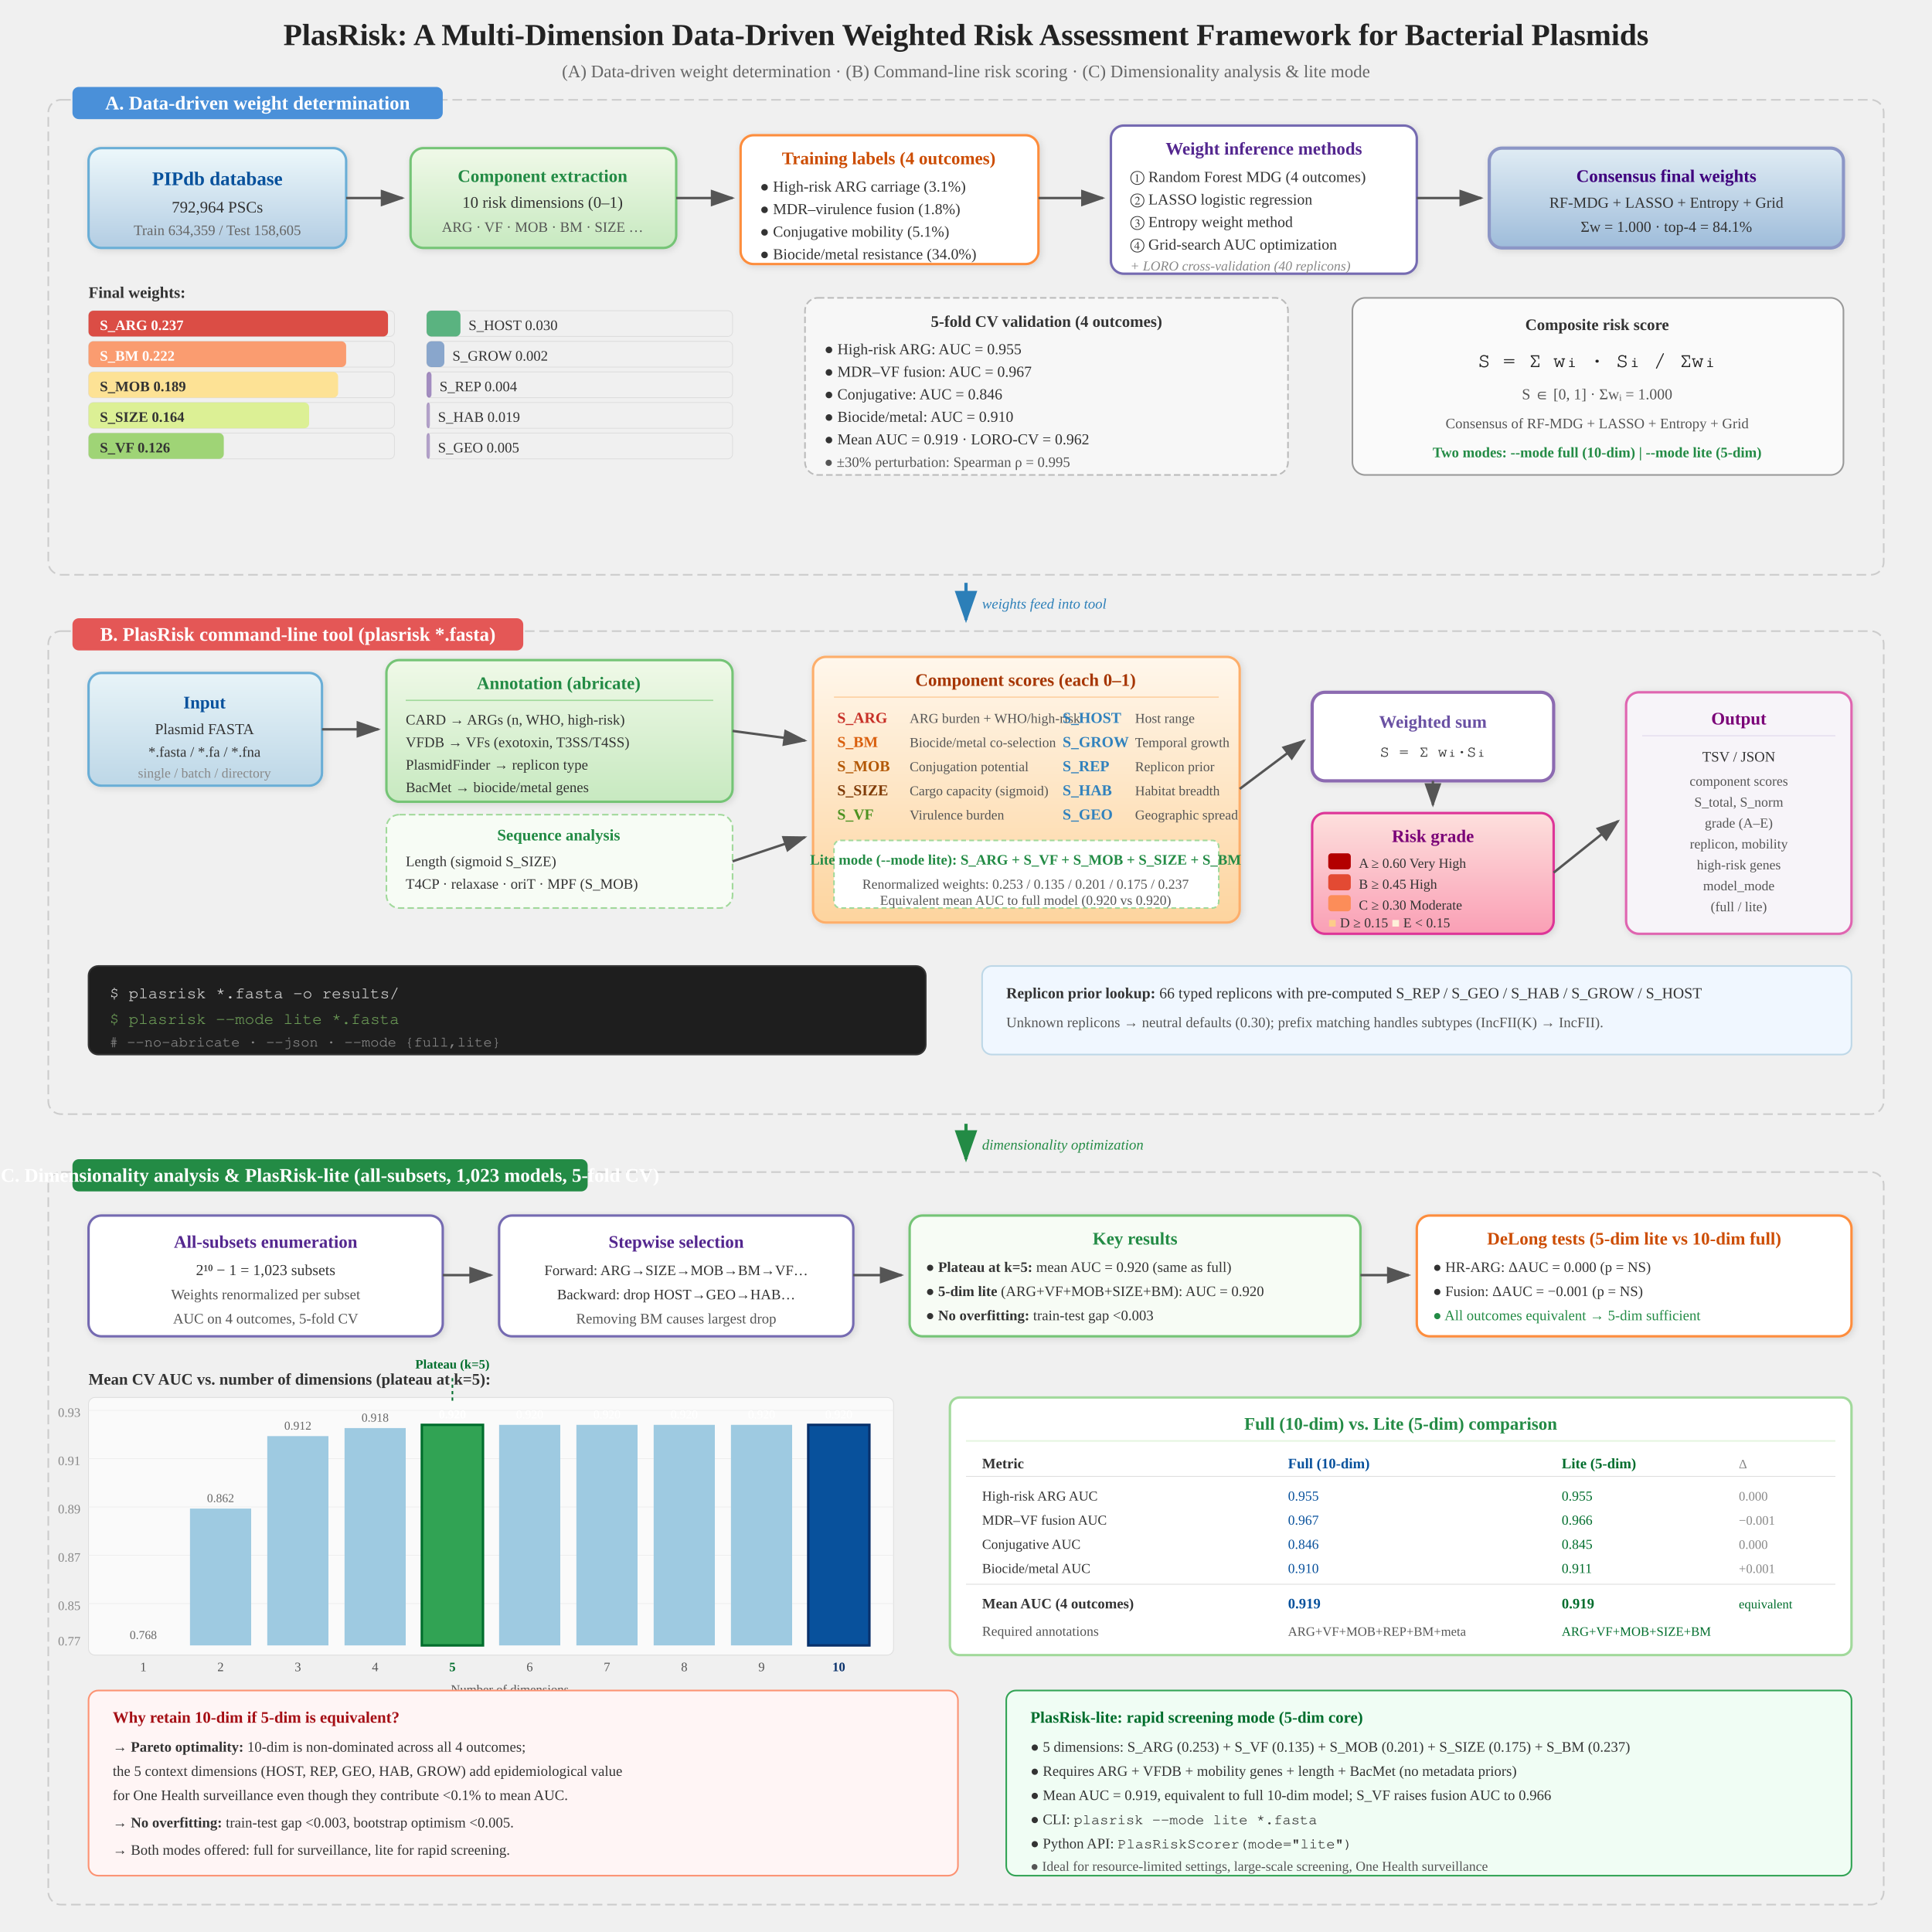
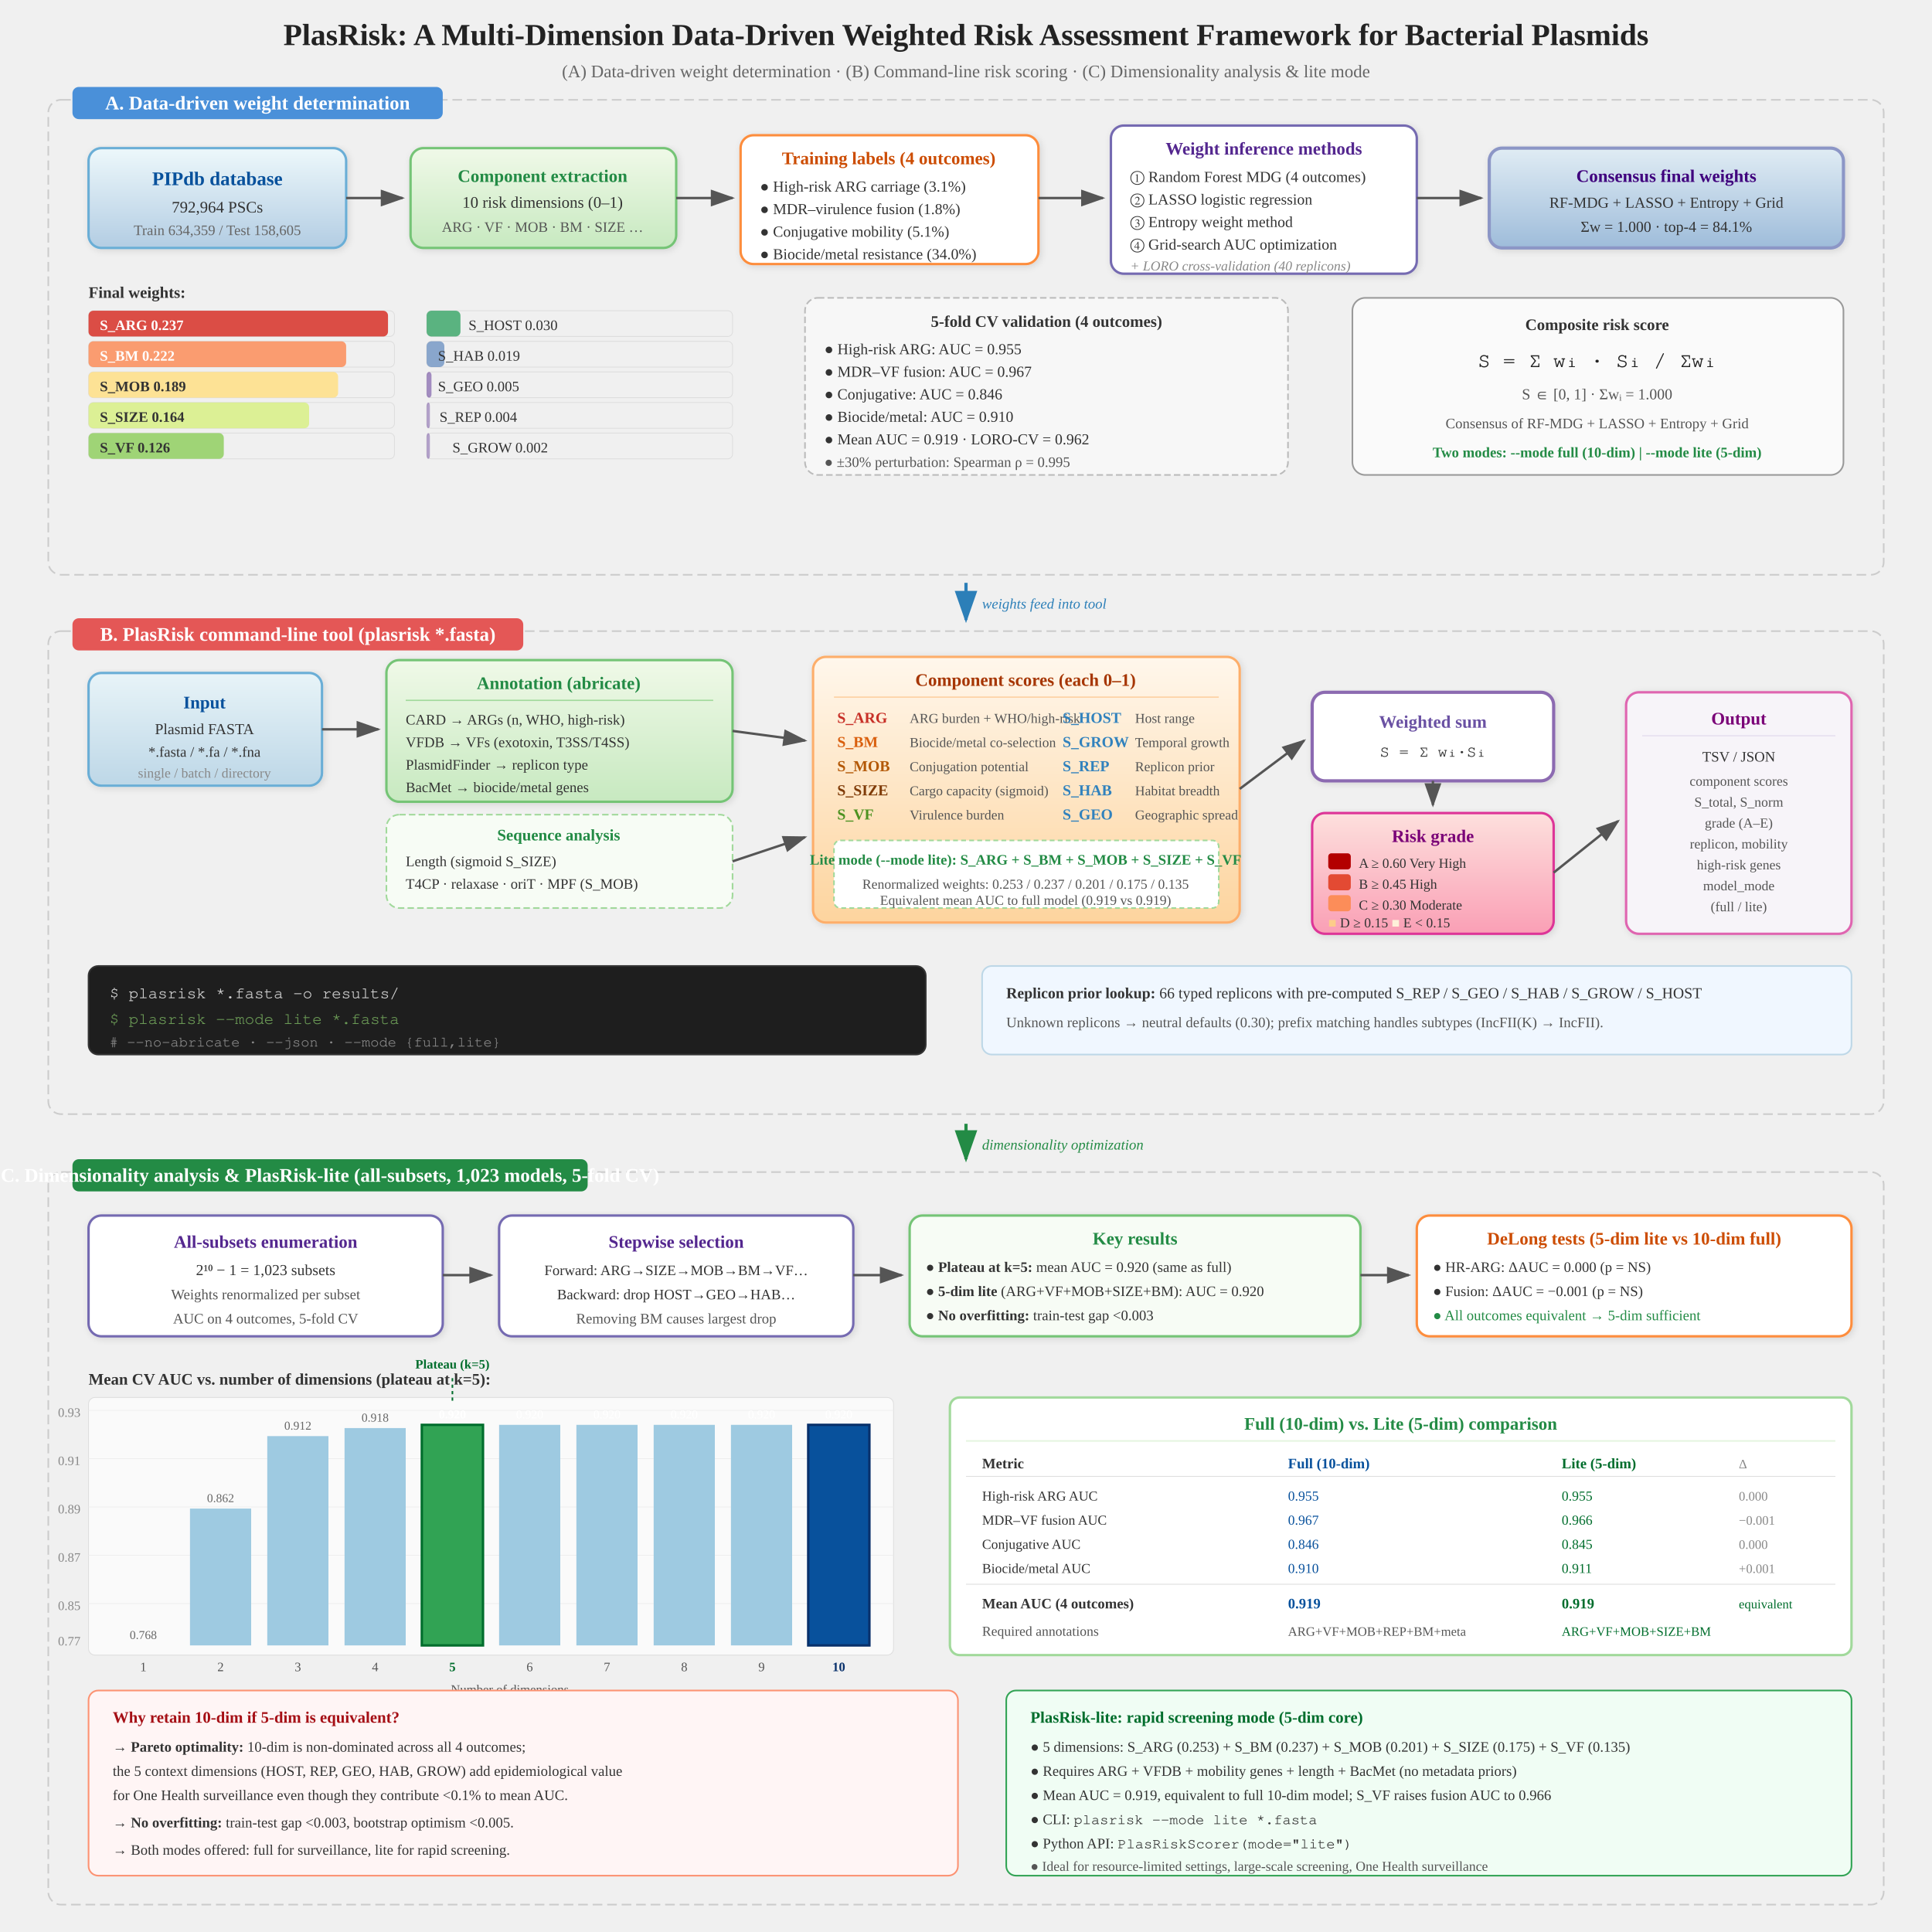
<svg xmlns="http://www.w3.org/2000/svg" viewBox="0 0 1200 1200" width="1200" height="1200">
  <defs>
    <marker id="arrow" markerWidth="10" markerHeight="7" refX="9" refY="3.5" orient="auto">
      <polygon points="0 0, 10 3.5, 0 7" fill="#555" />
    </marker>
    <marker id="arrow-blue" markerWidth="10" markerHeight="7" refX="9" refY="3.5" orient="auto">
      <polygon points="0 0, 10 3.5, 0 7" fill="#2c7fb8" />
    </marker>
    <marker id="arrow-green" markerWidth="10" markerHeight="7" refX="9" refY="3.5" orient="auto">
      <polygon points="0 0, 10 3.5, 0 7" fill="#238b45" />
    </marker>
    <filter id="shadow" x="-5%" y="-5%" width="115%" height="115%">
      <feDropShadow dx="1" dy="1" stdDeviation="2" flood-opacity="0.12" />
    </filter>
    <linearGradient id="g-input" x1="0" y1="0" x2="0" y2="1">
      <stop offset="0%" stop-color="#e8f4f8" />
      <stop offset="100%" stop-color="#bdd7e7" />
    </linearGradient>
    <linearGradient id="g-annot" x1="0" y1="0" x2="0" y2="1">
      <stop offset="0%" stop-color="#f0f9e8" />
      <stop offset="100%" stop-color="#c7e9c0" />
    </linearGradient>
    <linearGradient id="g-score" x1="0" y1="0" x2="0" y2="1">
      <stop offset="0%" stop-color="#fff7ec" />
      <stop offset="100%" stop-color="#fdd49e" />
    </linearGradient>
    <linearGradient id="g-output" x1="0" y1="0" x2="0" y2="1">
      <stop offset="0%" stop-color="#fde0dd" />
      <stop offset="100%" stop-color="#fa9fb5" />
    </linearGradient>
    <linearGradient id="g-weight" x1="0" y1="0" x2="0" y2="1">
      <stop offset="0%" stop-color="#e0ecf4" />
      <stop offset="100%" stop-color="#9ebcda" />
    </linearGradient>
    <linearGradient id="g-data" x1="0" y1="0" x2="0" y2="1">
      <stop offset="0%" stop-color="#edf8fb" />
      <stop offset="100%" stop-color="#b3cde3" />
    </linearGradient>
    <linearGradient id="g-lite" x1="0" y1="0" x2="0" y2="1">
      <stop offset="0%" stop-color="#e5f5e0" />
      <stop offset="100%" stop-color="#a1d99b" />
    </linearGradient>
  </defs>
  <text x="600" y="28" text-anchor="middle" font-size="19" font-weight="bold" fill="#222">
    PlasRisk: A Multi-Dimension Data-Driven Weighted Risk Assessment Framework for Bacterial Plasmids
  </text>
  <text x="600" y="48" text-anchor="middle" font-size="11" fill="#666">
    (A) Data-driven weight determination  ·  (B) Command-line risk scoring  ·  (C) Dimensionality analysis &amp; lite mode
  </text>
  <rect x="30" y="62" width="1140" height="295" rx="8" fill="none" stroke="#ccc" stroke-width="1" stroke-dasharray="6,3" />
  <rect x="45" y="54" width="230" height="20" rx="4" fill="#4a90d9" />
  <text x="160" y="68" text-anchor="middle" font-size="12" font-weight="bold" fill="#fff">A. Data-driven weight determination</text>
  <rect x="55" y="92" width="160" height="62" rx="8" fill="url(#g-data)" stroke="#6baed6" stroke-width="1.5" filter="url(#shadow)" />
  <text x="135" y="115" text-anchor="middle" font-size="12" font-weight="bold" fill="#08519c">PIPdb database</text>
  <text x="135" y="132" text-anchor="middle" font-size="10" fill="#333">792,964 PSCs</text>
  <text x="135" y="146" text-anchor="middle" font-size="9" fill="#666">Train 634,359 / Test 158,605</text>
  <rect x="255" y="92" width="165" height="62" rx="8" fill="url(#g-annot)" stroke="#74c476" stroke-width="1.5" filter="url(#shadow)" />
  <text x="337" y="113" text-anchor="middle" font-size="11" font-weight="bold" fill="#238b45">Component extraction</text>
  <text x="337" y="129" text-anchor="middle" font-size="10" fill="#333">10 risk dimensions (0–1)</text>
  <text x="337" y="144" text-anchor="middle" font-size="9" fill="#555">ARG · VF · MOB · BM · SIZE …</text>
  <rect x="460" y="84" width="185" height="80" rx="8" fill="#fff" stroke="#fd8d3c" stroke-width="1.5" filter="url(#shadow)" />
  <text x="552" y="102" text-anchor="middle" font-size="11" font-weight="bold" fill="#cc4c02">Training labels (4 outcomes)</text>
  <text x="472" y="119" font-size="9.5" fill="#333">● High-risk ARG carriage (3.1%)</text>
  <text x="472" y="133" font-size="9.5" fill="#333">● MDR–virulence fusion (1.8%)</text>
  <text x="472" y="147" font-size="9.5" fill="#333">● Conjugative mobility (5.1%)</text>
  <text x="472" y="161" font-size="9.5" fill="#333">● Biocide/metal resistance (34.0%)</text>
  <rect x="690" y="78" width="190" height="92" rx="8" fill="#fff" stroke="#756bb1" stroke-width="1.5" filter="url(#shadow)" />
  <text x="785" y="96" text-anchor="middle" font-size="11" font-weight="bold" fill="#54278f">Weight inference methods</text>
  <text x="702" y="113" font-size="9.5" fill="#333">① Random Forest MDG (4 outcomes)</text>
  <text x="702" y="127" font-size="9.5" fill="#333">② LASSO logistic regression</text>
  <text x="702" y="141" font-size="9.5" fill="#333">③ Entropy weight method</text>
  <text x="702" y="155" font-size="9.5" fill="#333">④ Grid-search AUC optimization</text>
  <text x="702" y="168" font-size="8.5" fill="#888" font-style="italic">+ LORO cross-validation (40 replicons)</text>
  <rect x="925" y="92" width="220" height="62" rx="8" fill="url(#g-weight)" stroke="#8c96c6" stroke-width="2" filter="url(#shadow)" />
  <text x="1035" y="113" text-anchor="middle" font-size="11" font-weight="bold" fill="#3f007d">Consensus final weights</text>
  <text x="1035" y="129" text-anchor="middle" font-size="9.5" fill="#333">RF-MDG + LASSO + Entropy + Grid</text>
  <text x="1035" y="144" text-anchor="middle" font-size="9.5" fill="#333">Σw = 1.000 · top-4 = 84.1%</text>
  <line x1="215" y1="123" x2="250" y2="123" stroke="#555" stroke-width="1.5" marker-end="url(#arrow)" />
  <line x1="420" y1="123" x2="455" y2="123" stroke="#555" stroke-width="1.5" marker-end="url(#arrow)" />
  <line x1="645" y1="123" x2="685" y2="123" stroke="#555" stroke-width="1.5" marker-end="url(#arrow)" />
  <line x1="880" y1="123" x2="920" y2="123" stroke="#555" stroke-width="1.5" marker-end="url(#arrow)" />
  <text x="55" y="185" font-size="10" font-weight="bold" fill="#333">Final weights:</text>
  <rect x="55" y="193" width="190" height="16" rx="3" fill="#f0f0f0" stroke="#ddd" stroke-width="0.5" />
  <rect x="55" y="193" width="186" height="16" rx="3" fill="#d73027" opacity="0.85" />
  <text x="62" y="205" font-size="9" fill="#fff" font-weight="bold">S_ARG 0.237</text>
  <rect x="55" y="212" width="190" height="16" rx="3" fill="#f0f0f0" stroke="#ddd" stroke-width="0.5" />
  <rect x="55" y="212" width="160" height="16" rx="3" fill="#fc8d59" opacity="0.85" />
  <text x="62" y="224" font-size="9" fill="#fff" font-weight="bold">S_BM 0.222</text>
  <rect x="55" y="231" width="190" height="16" rx="3" fill="#f0f0f0" stroke="#ddd" stroke-width="0.5" />
  <rect x="55" y="231" width="155" height="16" rx="3" fill="#fee08b" opacity="0.9" />
  <text x="62" y="243" font-size="9" fill="#333" font-weight="bold">S_MOB 0.189</text>
  <rect x="55" y="250" width="190" height="16" rx="3" fill="#f0f0f0" stroke="#ddd" stroke-width="0.5" />
  <rect x="55" y="250" width="137" height="16" rx="3" fill="#d9ef8b" opacity="0.9" />
  <text x="62" y="262" font-size="9" fill="#333" font-weight="bold">S_SIZE 0.164</text>
  <rect x="55" y="269" width="190" height="16" rx="3" fill="#f0f0f0" stroke="#ddd" stroke-width="0.5" />
  <rect x="55" y="269" width="84" height="16" rx="3" fill="#91cf60" opacity="0.85" />
  <text x="62" y="281" font-size="9" fill="#333" font-weight="bold">S_VF 0.126</text>
  <rect x="265" y="193" width="190" height="16" rx="3" fill="#f0f0f0" stroke="#ddd" stroke-width="0.5" />
  <rect x="265" y="193" width="21" height="16" rx="3" fill="#1a9850" opacity="0.7" />
  <text x="291" y="205" font-size="9" fill="#333">S_HOST 0.030</text>
  <rect x="265" y="212" width="190" height="16" rx="3" fill="#f0f0f0" stroke="#ddd" stroke-width="0.5" />
  <rect x="265" y="212" width="11" height="16" rx="3" fill="#4575b4" opacity="0.6" />
-   <text x="281" y="224" font-size="9" fill="#333">S_GROW 0.002</text>
+   <text x="272" y="224" font-size="9" fill="#333">S_HAB 0.019</text>
  <rect x="265" y="231" width="190" height="16" rx="3" fill="#f0f0f0" stroke="#ddd" stroke-width="0.5" />
  <rect x="265" y="231" width="3" height="16" rx="2" fill="#54278f" opacity="0.5" />
-   <text x="273" y="243" font-size="9" fill="#333">S_REP 0.004</text>
+   <text x="272" y="243" font-size="9" fill="#333">S_GEO 0.005</text>
  <rect x="265" y="250" width="190" height="16" rx="3" fill="#f0f0f0" stroke="#ddd" stroke-width="0.5" />
  <rect x="265" y="250" width="2" height="16" rx="2" fill="#54278f" opacity="0.4" />
-   <text x="272" y="262" font-size="9" fill="#333">S_HAB 0.019</text>
+   <text x="273" y="262" font-size="9" fill="#333">S_REP 0.004</text>
  <rect x="265" y="269" width="190" height="16" rx="3" fill="#f0f0f0" stroke="#ddd" stroke-width="0.5" />
  <rect x="265" y="269" width="2" height="16" rx="2" fill="#54278f" opacity="0.4" />
-   <text x="272" y="281" font-size="9" fill="#333">S_GEO 0.005</text>
+   <text x="281" y="281" font-size="9" fill="#333">S_GROW 0.002</text>
  <rect x="500" y="185" width="300" height="110" rx="8" fill="#f7f7f7" stroke="#bbb" stroke-width="1" stroke-dasharray="4,2" />
  <text x="650" y="203" text-anchor="middle" font-size="10" font-weight="bold" fill="#333">5-fold CV validation (4 outcomes)</text>
  <text x="512" y="220" font-size="9.5" fill="#333">● High-risk ARG: AUC = 0.955</text>
  <text x="512" y="234" font-size="9.5" fill="#333">● MDR–VF fusion: AUC = 0.967</text>
  <text x="512" y="248" font-size="9.5" fill="#333">● Conjugative: AUC = 0.846</text>
  <text x="512" y="262" font-size="9.5" fill="#333">● Biocide/metal: AUC = 0.910</text>
  <text x="512" y="276" font-size="9.5" fill="#333">● Mean AUC = 0.919 · LORO-CV = 0.962</text>
  <text x="512" y="290" font-size="9" fill="#555">● ±30% perturbation: Spearman ρ = 0.995</text>
  <rect x="840" y="185" width="305" height="110" rx="8" fill="#fafafa" stroke="#999" stroke-width="1" />
  <text x="992" y="205" text-anchor="middle" font-size="10" font-weight="bold" fill="#333">Composite risk score</text>
  <text x="992" y="228" text-anchor="middle" font-size="13" font-family="Courier, monospace" fill="#222">S = Σ wᵢ · Sᵢ / Σwᵢ</text>
  <text x="992" y="248" text-anchor="middle" font-size="9.5" fill="#555">S ∈ [0, 1] · Σwᵢ = 1.000</text>
  <text x="992" y="266" text-anchor="middle" font-size="9" fill="#555">Consensus of RF-MDG + LASSO + Entropy + Grid</text>
  <text x="992" y="284" text-anchor="middle" font-size="9" fill="#238b45" font-weight="bold">Two modes: --mode full (10-dim) | --mode lite (5-dim)</text>
  <line x1="600" y1="362" x2="600" y2="385" stroke="#2c7fb8" stroke-width="2" marker-end="url(#arrow-blue)" />
  <text x="610" y="378" font-size="9" fill="#2c7fb8" font-style="italic">weights feed into tool</text>
  <rect x="30" y="392" width="1140" height="300" rx="8" fill="none" stroke="#ccc" stroke-width="1" stroke-dasharray="6,3" />
  <rect x="45" y="384" width="280" height="20" rx="4" fill="#e45756" />
  <text x="185" y="398" text-anchor="middle" font-size="12" font-weight="bold" fill="#fff">B. PlasRisk command-line tool (plasrisk *.fasta)</text>
  <rect x="55" y="418" width="145" height="70" rx="8" fill="url(#g-input)" stroke="#6baed6" stroke-width="1.5" filter="url(#shadow)" />
  <text x="127" y="440" text-anchor="middle" font-size="11" font-weight="bold" fill="#08519c">Input</text>
  <text x="127" y="456" text-anchor="middle" font-size="9.5" fill="#333">Plasmid FASTA</text>
  <text x="127" y="470" text-anchor="middle" font-size="9" fill="#333">*.fasta / *.fa / *.fna</text>
  <text x="127" y="483" text-anchor="middle" font-size="8.5" fill="#888">single / batch / directory</text>
  <rect x="240" y="410" width="215" height="88" rx="8" fill="url(#g-annot)" stroke="#74c476" stroke-width="1.5" filter="url(#shadow)" />
  <text x="347" y="428" text-anchor="middle" font-size="11" font-weight="bold" fill="#238b45">Annotation (abricate)</text>
  <line x1="252" y1="435" x2="443" y2="435" stroke="#a1d99b" stroke-width="0.8" />
  <text x="252" y="450" font-size="9" fill="#333">CARD → ARGs (n, WHO, high-risk)</text>
  <text x="252" y="464" font-size="9" fill="#333">VFDB → VFs (exotoxin, T3SS/T4SS)</text>
  <text x="252" y="478" font-size="9" fill="#333">PlasmidFinder → replicon type</text>
  <text x="252" y="492" font-size="9" fill="#333">BacMet → biocide/metal genes</text>
  <rect x="240" y="506" width="215" height="58" rx="8" fill="#f7fcf5" stroke="#a1d99b" stroke-width="1" stroke-dasharray="4,2" />
  <text x="347" y="522" text-anchor="middle" font-size="10" font-weight="bold" fill="#238b45">Sequence analysis</text>
  <text x="252" y="538" font-size="9" fill="#333">Length (sigmoid S_SIZE)</text>
  <text x="252" y="552" font-size="9" fill="#333">T4CP · relaxase · oriT · MPF (S_MOB)</text>
  <line x1="200" y1="453" x2="235" y2="453" stroke="#555" stroke-width="1.5" marker-end="url(#arrow)" />
  <rect x="505" y="408" width="265" height="165" rx="8" fill="url(#g-score)" stroke="#fdae6b" stroke-width="1.5" filter="url(#shadow)" />
  <text x="637" y="426" text-anchor="middle" font-size="11" font-weight="bold" fill="#a63603">Component scores (each 0–1)</text>
  <line x1="518" y1="433" x2="757" y2="433" stroke="#fdd0a2" stroke-width="0.8" />
  <text x="520" y="449" font-size="9.5" font-weight="bold" fill="#c73027">S_ARG</text>
  <text x="565" y="449" font-size="8.5" fill="#555">ARG burden + WHO/high-risk</text>
  <text x="520" y="464" font-size="9.5" font-weight="bold" fill="#d95f0e">S_BM</text>
  <text x="565" y="464" font-size="8.5" fill="#555">Biocide/metal co-selection</text>
  <text x="520" y="479" font-size="9.5" font-weight="bold" fill="#b35806">S_MOB</text>
  <text x="565" y="479" font-size="8.5" fill="#555">Conjugation potential</text>
  <text x="520" y="494" font-size="9.5" font-weight="bold" fill="#7f3b08">S_SIZE</text>
  <text x="565" y="494" font-size="8.5" fill="#555">Cargo capacity (sigmoid)</text>
  <text x="520" y="509" font-size="9.5" font-weight="bold" fill="#4d9221">S_VF</text>
  <text x="565" y="509" font-size="8.5" fill="#555">Virulence burden</text>
  <text x="660" y="449" font-size="9.5" font-weight="bold" fill="#3182bd">S_HOST</text>
  <text x="705" y="449" font-size="8.5" fill="#555">Host range</text>
  <text x="660" y="464" font-size="9.5" font-weight="bold" fill="#3182bd">S_GROW</text>
  <text x="705" y="464" font-size="8.5" fill="#555">Temporal growth</text>
  <text x="660" y="479" font-size="9.5" font-weight="bold" fill="#3182bd">S_REP</text>
  <text x="705" y="479" font-size="8.5" fill="#555">Replicon prior</text>
  <text x="660" y="494" font-size="9.5" font-weight="bold" fill="#3182bd">S_HAB</text>
  <text x="705" y="494" font-size="8.5" fill="#555">Habitat breadth</text>
  <text x="660" y="509" font-size="9.5" font-weight="bold" fill="#3182bd">S_GEO</text>
  <text x="705" y="509" font-size="8.5" fill="#555">Geographic spread</text>
  <rect x="518" y="522" width="239" height="42" rx="4" fill="#fff" stroke="#a1d99b" stroke-width="1" stroke-dasharray="3,2" />
-   <text x="637" y="537" text-anchor="middle" font-size="9" font-weight="bold" fill="#238b45">Lite mode (--mode lite): S_ARG + S_VF + S_MOB + S_SIZE + S_BM</text>
-   <text x="637" y="552" text-anchor="middle" font-size="8.5" fill="#555">Renormalized weights: 0.253 / 0.135 / 0.201 / 0.175 / 0.237</text>
-   <text x="637" y="562" text-anchor="middle" font-size="8.5" fill="#555">Equivalent mean AUC to full model (0.920 vs 0.920)</text>
+   <text x="637" y="537" text-anchor="middle" font-size="9" font-weight="bold" fill="#238b45">Lite mode (--mode lite): S_ARG + S_BM + S_MOB + S_SIZE + S_VF</text>
+   <text x="637" y="552" text-anchor="middle" font-size="8.5" fill="#555">Renormalized weights: 0.253 / 0.237 / 0.201 / 0.175 / 0.135</text>
+   <text x="637" y="562" text-anchor="middle" font-size="8.5" fill="#555">Equivalent mean AUC to full model (0.919 vs 0.919)</text>
  <line x1="455" y1="454" x2="500" y2="460" stroke="#555" stroke-width="1.5" marker-end="url(#arrow)" />
  <line x1="455" y1="535" x2="500" y2="520" stroke="#555" stroke-width="1.5" marker-end="url(#arrow)" />
  <rect x="815" y="430" width="150" height="55" rx="8" fill="#fff" stroke="#8c6bb1" stroke-width="2" filter="url(#shadow)" />
  <text x="890" y="452" text-anchor="middle" font-size="11" font-weight="bold" fill="#6a51a3">Weighted sum</text>
  <text x="890" y="470" text-anchor="middle" font-size="10" font-family="Courier, monospace" fill="#333">S = Σ wᵢ·Sᵢ</text>
  <line x1="770" y1="490" x2="810" y2="460" stroke="#555" stroke-width="1.5" marker-end="url(#arrow)" />
  <rect x="815" y="505" width="150" height="75" rx="8" fill="url(#g-output)" stroke="#dd3497" stroke-width="1.5" filter="url(#shadow)" />
  <text x="890" y="523" text-anchor="middle" font-size="11" font-weight="bold" fill="#7a0177">Risk grade</text>
  <rect x="825" y="530" width="14" height="10" rx="2" fill="#b30000" />
  <text x="844" y="539" font-size="8.5" fill="#333">A ≥ 0.60 Very High</text>
  <rect x="825" y="543" width="14" height="10" rx="2" fill="#e34a33" />
  <text x="844" y="552" font-size="8.5" fill="#333">B ≥ 0.45 High</text>
  <rect x="825" y="556" width="14" height="10" rx="2" fill="#fc8d59" />
  <text x="844" y="565" font-size="8.5" fill="#333">C ≥ 0.30 Moderate</text>
  <text x="825" y="576" font-size="8.5" fill="#333">
    <tspan fill="#fdcc8a">■</tspan> D ≥ 0.15  <tspan fill="#fef0d9">■</tspan> E &lt; 0.15</text>
  <line x1="890" y1="485" x2="890" y2="500" stroke="#555" stroke-width="1.5" marker-end="url(#arrow)" />
  <rect x="1010" y="430" width="140" height="150" rx="8" fill="#f7f4f9" stroke="#df65b0" stroke-width="1.5" filter="url(#shadow)" />
  <text x="1080" y="450" text-anchor="middle" font-size="11" font-weight="bold" fill="#7a0177">Output</text>
  <line x1="1020" y1="457" x2="1140" y2="457" stroke="#e7e1ef" stroke-width="0.8" />
  <text x="1080" y="473" text-anchor="middle" font-size="9" fill="#333">TSV / JSON</text>
  <text x="1080" y="488" text-anchor="middle" font-size="8.5" fill="#555">component scores</text>
  <text x="1080" y="501" text-anchor="middle" font-size="8.5" fill="#555">S_total, S_norm</text>
  <text x="1080" y="514" text-anchor="middle" font-size="8.5" fill="#555">grade (A–E)</text>
  <text x="1080" y="527" text-anchor="middle" font-size="8.5" fill="#555">replicon, mobility</text>
  <text x="1080" y="540" text-anchor="middle" font-size="8.5" fill="#555">high-risk genes</text>
  <text x="1080" y="553" text-anchor="middle" font-size="8.5" fill="#555">model_mode</text>
  <text x="1080" y="566" text-anchor="middle" font-size="8.5" fill="#555">(full / lite)</text>
  <line x1="965" y1="542" x2="1005" y2="510" stroke="#555" stroke-width="1.5" marker-end="url(#arrow)" />
  <rect x="55" y="600" width="520" height="55" rx="6" fill="#1e1e1e" stroke="#333" stroke-width="1" />
  <text x="68" y="620" font-size="10" font-family="Courier, monospace" fill="#d4d4d4">$ plasrisk *.fasta -o results/</text>
  <text x="68" y="636" font-size="10" font-family="Courier, monospace" fill="#6a9955">$ plasrisk --mode lite *.fasta</text>
  <text x="68" y="650" font-size="9" font-family="Courier, monospace" fill="#888"># --no-abricate · --json · --mode {full,lite}</text>
  <rect x="610" y="600" width="540" height="55" rx="6" fill="#f0f7ff" stroke="#bdd7e7" stroke-width="1" />
  <text x="625" y="620" font-size="9.5" fill="#333">
    <tspan font-weight="bold">Replicon prior lookup:</tspan> 66 typed replicons with pre-computed S_REP / S_GEO / S_HAB / S_GROW / S_HOST</text>
  <text x="625" y="638" font-size="9" fill="#555">Unknown replicons → neutral defaults (0.30); prefix matching handles subtypes (IncFII(K) → IncFII).</text>
  <line x1="600" y1="698" x2="600" y2="720" stroke="#238b45" stroke-width="2" marker-end="url(#arrow-green)" />
  <text x="610" y="714" font-size="9" fill="#238b45" font-style="italic">dimensionality optimization</text>
  <rect x="30" y="728" width="1140" height="455" rx="8" fill="none" stroke="#ccc" stroke-width="1" stroke-dasharray="6,3" />
  <rect x="45" y="720" width="320" height="20" rx="4" fill="#238b45" />
  <text x="205" y="734" text-anchor="middle" font-size="12" font-weight="bold" fill="#fff">C. Dimensionality analysis &amp; PlasRisk-lite (all-subsets, 1,023 models, 5-fold CV)</text>
  <rect x="55" y="755" width="220" height="75" rx="8" fill="#fff" stroke="#756bb1" stroke-width="1.5" filter="url(#shadow)" />
  <text x="165" y="775" text-anchor="middle" font-size="11" font-weight="bold" fill="#54278f">All-subsets enumeration</text>
  <text x="165" y="792" text-anchor="middle" font-size="9.5" fill="#333">2¹⁰ − 1 = 1,023 subsets</text>
  <text x="165" y="807" text-anchor="middle" font-size="9" fill="#555">Weights renormalized per subset</text>
  <text x="165" y="822" text-anchor="middle" font-size="9" fill="#555">AUC on 4 outcomes, 5-fold CV</text>
  <rect x="310" y="755" width="220" height="75" rx="8" fill="#fff" stroke="#756bb1" stroke-width="1.5" filter="url(#shadow)" />
  <text x="420" y="775" text-anchor="middle" font-size="11" font-weight="bold" fill="#54278f">Stepwise selection</text>
  <text x="420" y="792" text-anchor="middle" font-size="9" fill="#333">Forward: ARG→SIZE→MOB→BM→VF…</text>
  <text x="420" y="807" text-anchor="middle" font-size="9" fill="#333">Backward: drop HOST→GEO→HAB…</text>
  <text x="420" y="822" text-anchor="middle" font-size="9" fill="#555">Removing BM causes largest drop</text>
  <line x1="275" y1="792" x2="305" y2="792" stroke="#555" stroke-width="1.5" marker-end="url(#arrow)" />
  <rect x="565" y="755" width="280" height="75" rx="8" fill="#f7fcf5" stroke="#74c476" stroke-width="1.5" filter="url(#shadow)" />
  <text x="705" y="773" text-anchor="middle" font-size="11" font-weight="bold" fill="#238b45">Key results</text>
  <text x="575" y="790" font-size="9" fill="#333">● <tspan font-weight="bold">Plateau at k=5:</tspan> mean AUC = 0.920 (same as full)</text>
  <text x="575" y="805" font-size="9" fill="#333">● <tspan font-weight="bold">5-dim lite</tspan> (ARG+VF+MOB+SIZE+BM): AUC = 0.920</text>
  <text x="575" y="820" font-size="9" fill="#333">● <tspan font-weight="bold">No overfitting:</tspan> train-test gap &lt;0.003</text>
  <line x1="530" y1="792" x2="560" y2="792" stroke="#555" stroke-width="1.5" marker-end="url(#arrow)" />
  <rect x="880" y="755" width="270" height="75" rx="8" fill="#fff" stroke="#fd8d3c" stroke-width="1.5" filter="url(#shadow)" />
  <text x="1015" y="773" text-anchor="middle" font-size="11" font-weight="bold" fill="#cc4c02">DeLong tests (5-dim lite vs 10-dim full)</text>
  <text x="890" y="790" font-size="9" fill="#333">● HR-ARG: ΔAUC = 0.000 (p = NS)</text>
  <text x="890" y="805" font-size="9" fill="#333">● Fusion: ΔAUC = −0.001 (p = NS)</text>
  <text x="890" y="820" font-size="9" fill="#238b45">● All outcomes equivalent → 5-dim sufficient</text>
  <line x1="845" y1="792" x2="875" y2="792" stroke="#555" stroke-width="1.5" marker-end="url(#arrow)" />
  <text x="55" y="860" font-size="10" font-weight="bold" fill="#333">Mean CV AUC vs. number of dimensions (plateau at k=5):</text>
  <rect x="55" y="868" width="500" height="160" rx="4" fill="#fafafa" stroke="#ddd" stroke-width="0.5" />
  <text x="50" y="880" text-anchor="end" font-size="8" fill="#888">0.93</text>
  <text x="50" y="910" text-anchor="end" font-size="8" fill="#888">0.91</text>
  <text x="50" y="940" text-anchor="end" font-size="8" fill="#888">0.89</text>
  <text x="50" y="970" text-anchor="end" font-size="8" fill="#888">0.87</text>
  <text x="50" y="1000" text-anchor="end" font-size="8" fill="#888">0.85</text>
  <text x="50" y="1022" text-anchor="end" font-size="8" fill="#888">0.77</text>
  <line x1="55" y1="876" x2="555" y2="876" stroke="#eee" stroke-width="0.5" />
  <line x1="55" y1="906" x2="555" y2="906" stroke="#eee" stroke-width="0.5" />
  <line x1="55" y1="936" x2="555" y2="936" stroke="#eee" stroke-width="0.5" />
  <line x1="55" y1="966" x2="555" y2="966" stroke="#eee" stroke-width="0.5" />
  <line x1="55" y1="996" x2="555" y2="996" stroke="#eee" stroke-width="0.5" />
  <rect x="70" y="1022" width="38" height="0" fill="#9ecae1" />
  <rect x="118" y="937" width="38" height="85" fill="#9ecae1" />
  <rect x="166" y="892" width="38" height="130" fill="#9ecae1" />
  <rect x="214" y="887" width="38" height="135" fill="#9ecae1" />
  <rect x="262" y="885" width="38" height="137" fill="#31a354" stroke="#006d2c" stroke-width="1.5" />
  <rect x="310" y="885" width="38" height="137" fill="#9ecae1" />
  <rect x="358" y="885" width="38" height="137" fill="#9ecae1" />
  <rect x="406" y="885" width="38" height="137" fill="#9ecae1" />
  <rect x="454" y="885" width="38" height="137" fill="#9ecae1" />
  <rect x="502" y="885" width="38" height="137" fill="#08519c" stroke="#08306b" stroke-width="1.5" />
  <text x="89" y="1018" text-anchor="middle" font-size="7.5" fill="#666">0.768</text>
  <text x="137" y="933" text-anchor="middle" font-size="7.5" fill="#666">0.862</text>
  <text x="185" y="888" text-anchor="middle" font-size="7.5" fill="#666">0.912</text>
  <text x="233" y="883" text-anchor="middle" font-size="7.5" fill="#666">0.918</text>
  <text x="281" y="881" text-anchor="middle" font-size="7.5" fill="#fff" font-weight="bold">0.920</text>
  <text x="329" y="881" text-anchor="middle" font-size="7.5" fill="#fff">0.920</text>
  <text x="377" y="881" text-anchor="middle" font-size="7.5" fill="#fff">0.920</text>
  <text x="425" y="881" text-anchor="middle" font-size="7.5" fill="#fff">0.920</text>
  <text x="473" y="881" text-anchor="middle" font-size="7.5" fill="#fff">0.920</text>
  <text x="521" y="881" text-anchor="middle" font-size="7.5" fill="#fff">0.920</text>
  <text x="89" y="1038" text-anchor="middle" font-size="8" fill="#555">1</text>
  <text x="137" y="1038" text-anchor="middle" font-size="8" fill="#555">2</text>
  <text x="185" y="1038" text-anchor="middle" font-size="8" fill="#555">3</text>
  <text x="233" y="1038" text-anchor="middle" font-size="8" fill="#555">4</text>
  <text x="281" y="1038" text-anchor="middle" font-size="8" fill="#006d2c" font-weight="bold">5</text>
  <text x="329" y="1038" text-anchor="middle" font-size="8" fill="#555">6</text>
  <text x="377" y="1038" text-anchor="middle" font-size="8" fill="#555">7</text>
  <text x="425" y="1038" text-anchor="middle" font-size="8" fill="#555">8</text>
  <text x="473" y="1038" text-anchor="middle" font-size="8" fill="#555">9</text>
  <text x="521" y="1038" text-anchor="middle" font-size="8" fill="#08306b" font-weight="bold">10</text>
  <line x1="281" y1="870" x2="281" y2="855" stroke="#006d2c" stroke-width="1" stroke-dasharray="2,2" />
  <text x="281" y="850" text-anchor="middle" font-size="8" fill="#006d2c" font-weight="bold">Plateau (k=5)</text>
  <text x="280" y="1052" font-size="8" fill="#555">Number of dimensions</text>
  <rect x="590" y="868" width="560" height="160" rx="6" fill="#fff" stroke="#a1d99b" stroke-width="1.5" />
  <text x="870" y="888" text-anchor="middle" font-size="11" font-weight="bold" fill="#238b45">Full (10-dim) vs. Lite (5-dim) comparison</text>
  <line x1="600" y1="895" x2="1140" y2="895" stroke="#e5f5e0" stroke-width="1" />
  <text x="610" y="912" font-size="9" font-weight="bold" fill="#333">Metric</text>
  <text x="800" y="912" font-size="9" font-weight="bold" fill="#08519c">Full (10-dim)</text>
  <text x="970" y="912" font-size="9" font-weight="bold" fill="#006d2c">Lite (5-dim)</text>
  <text x="1080" y="912" font-size="8" fill="#888">Δ</text>
  <line x1="600" y1="917" x2="1140" y2="917" stroke="#ddd" stroke-width="0.5" />
  <text x="610" y="932" font-size="8.5" fill="#333">High-risk ARG AUC</text>
  <text x="800" y="932" font-size="8.5" fill="#08519c">0.955</text>
  <text x="970" y="932" font-size="8.5" fill="#006d2c">0.955</text>
  <text x="1080" y="932" font-size="8" fill="#888">0.000</text>
  <text x="610" y="947" font-size="8.5" fill="#333">MDR–VF fusion AUC</text>
  <text x="800" y="947" font-size="8.5" fill="#08519c">0.967</text>
  <text x="970" y="947" font-size="8.5" fill="#006d2c">0.966</text>
  <text x="1080" y="947" font-size="8" fill="#888">−0.001</text>
  <text x="610" y="962" font-size="8.5" fill="#333">Conjugative AUC</text>
  <text x="800" y="962" font-size="8.5" fill="#08519c">0.846</text>
  <text x="970" y="962" font-size="8.5" fill="#006d2c">0.845</text>
  <text x="1080" y="962" font-size="8" fill="#888">0.000</text>
  <text x="610" y="977" font-size="8.5" fill="#333">Biocide/metal AUC</text>
  <text x="800" y="977" font-size="8.5" fill="#08519c">0.910</text>
  <text x="970" y="977" font-size="8.5" fill="#006d2c">0.911</text>
  <text x="1080" y="977" font-size="8" fill="#888">+0.001</text>
  <line x1="600" y1="984" x2="1140" y2="984" stroke="#ddd" stroke-width="0.5" />
  <text x="610" y="999" font-size="9" font-weight="bold" fill="#333">Mean AUC (4 outcomes)</text>
  <text x="800" y="999" font-size="9" font-weight="bold" fill="#08519c">0.919</text>
  <text x="970" y="999" font-size="9" font-weight="bold" fill="#006d2c">0.919</text>
  <text x="1080" y="999" font-size="8" fill="#006d2c">equivalent</text>
  <text x="610" y="1016" font-size="8.5" fill="#555">Required annotations</text>
  <text x="800" y="1016" font-size="8" fill="#555">ARG+VF+MOB+REP+BM+meta</text>
  <text x="970" y="1016" font-size="8" fill="#006d2c">ARG+VF+MOB+SIZE+BM</text>
  <rect x="55" y="1050" width="540" height="115" rx="6" fill="#fff5f5" stroke="#fc9272" stroke-width="1" />
  <text x="70" y="1070" font-size="10" font-weight="bold" fill="#a50f15">Why retain 10-dim if 5-dim is equivalent?</text>
  <text x="70" y="1088" font-size="9" fill="#333">→ <tspan font-weight="bold">Pareto optimality:</tspan> 10-dim is non-dominated across all 4 outcomes;</text>
  <text x="70" y="1103" font-size="9" fill="#333">   the 5 context dimensions (HOST, REP, GEO, HAB, GROW) add epidemiological value</text>
  <text x="70" y="1118" font-size="9" fill="#333">   for One Health surveillance even though they contribute &lt;0.1% to mean AUC.</text>
  <text x="70" y="1135" font-size="9" fill="#333">→ <tspan font-weight="bold">No overfitting:</tspan> train-test gap &lt;0.003, bootstrap optimism &lt;0.005.</text>
  <text x="70" y="1152" font-size="9" fill="#333">→ Both modes offered: full for surveillance, lite for rapid screening.</text>
  <rect x="625" y="1050" width="525" height="115" rx="6" fill="#f0fdf4" stroke="#31a354" stroke-width="1" />
  <text x="640" y="1070" font-size="10" font-weight="bold" fill="#006d2c">PlasRisk-lite: rapid screening mode (5-dim core)</text>
-   <text x="640" y="1088" font-size="9" fill="#333">● 5 dimensions: S_ARG (0.253) + S_VF (0.135) + S_MOB (0.201) + S_SIZE (0.175) + S_BM (0.237)</text>
+   <text x="640" y="1088" font-size="9" fill="#333">● 5 dimensions: S_ARG (0.253) + S_BM (0.237) + S_MOB (0.201) + S_SIZE (0.175) + S_VF (0.135)</text>
  <text x="640" y="1103" font-size="9" fill="#333">● Requires ARG + VFDB + mobility genes + length + BacMet (no metadata priors)</text>
  <text x="640" y="1118" font-size="9" fill="#333">● Mean AUC = 0.919, equivalent to full 10-dim model; S_VF raises fusion AUC to 0.966</text>
  <text x="640" y="1133" font-size="9" fill="#333">● CLI: <tspan font-family="Courier, monospace">plasrisk --mode lite *.fasta</tspan>
  </text>
  <text x="640" y="1148" font-size="9" fill="#333">● Python API: <tspan font-family="Courier, monospace">PlasRiskScorer(mode="lite")</tspan>
  </text>
  <text x="640" y="1162" font-size="8.5" fill="#555">● Ideal for resource-limited settings, large-scale screening, One Health surveillance</text>
</svg>
